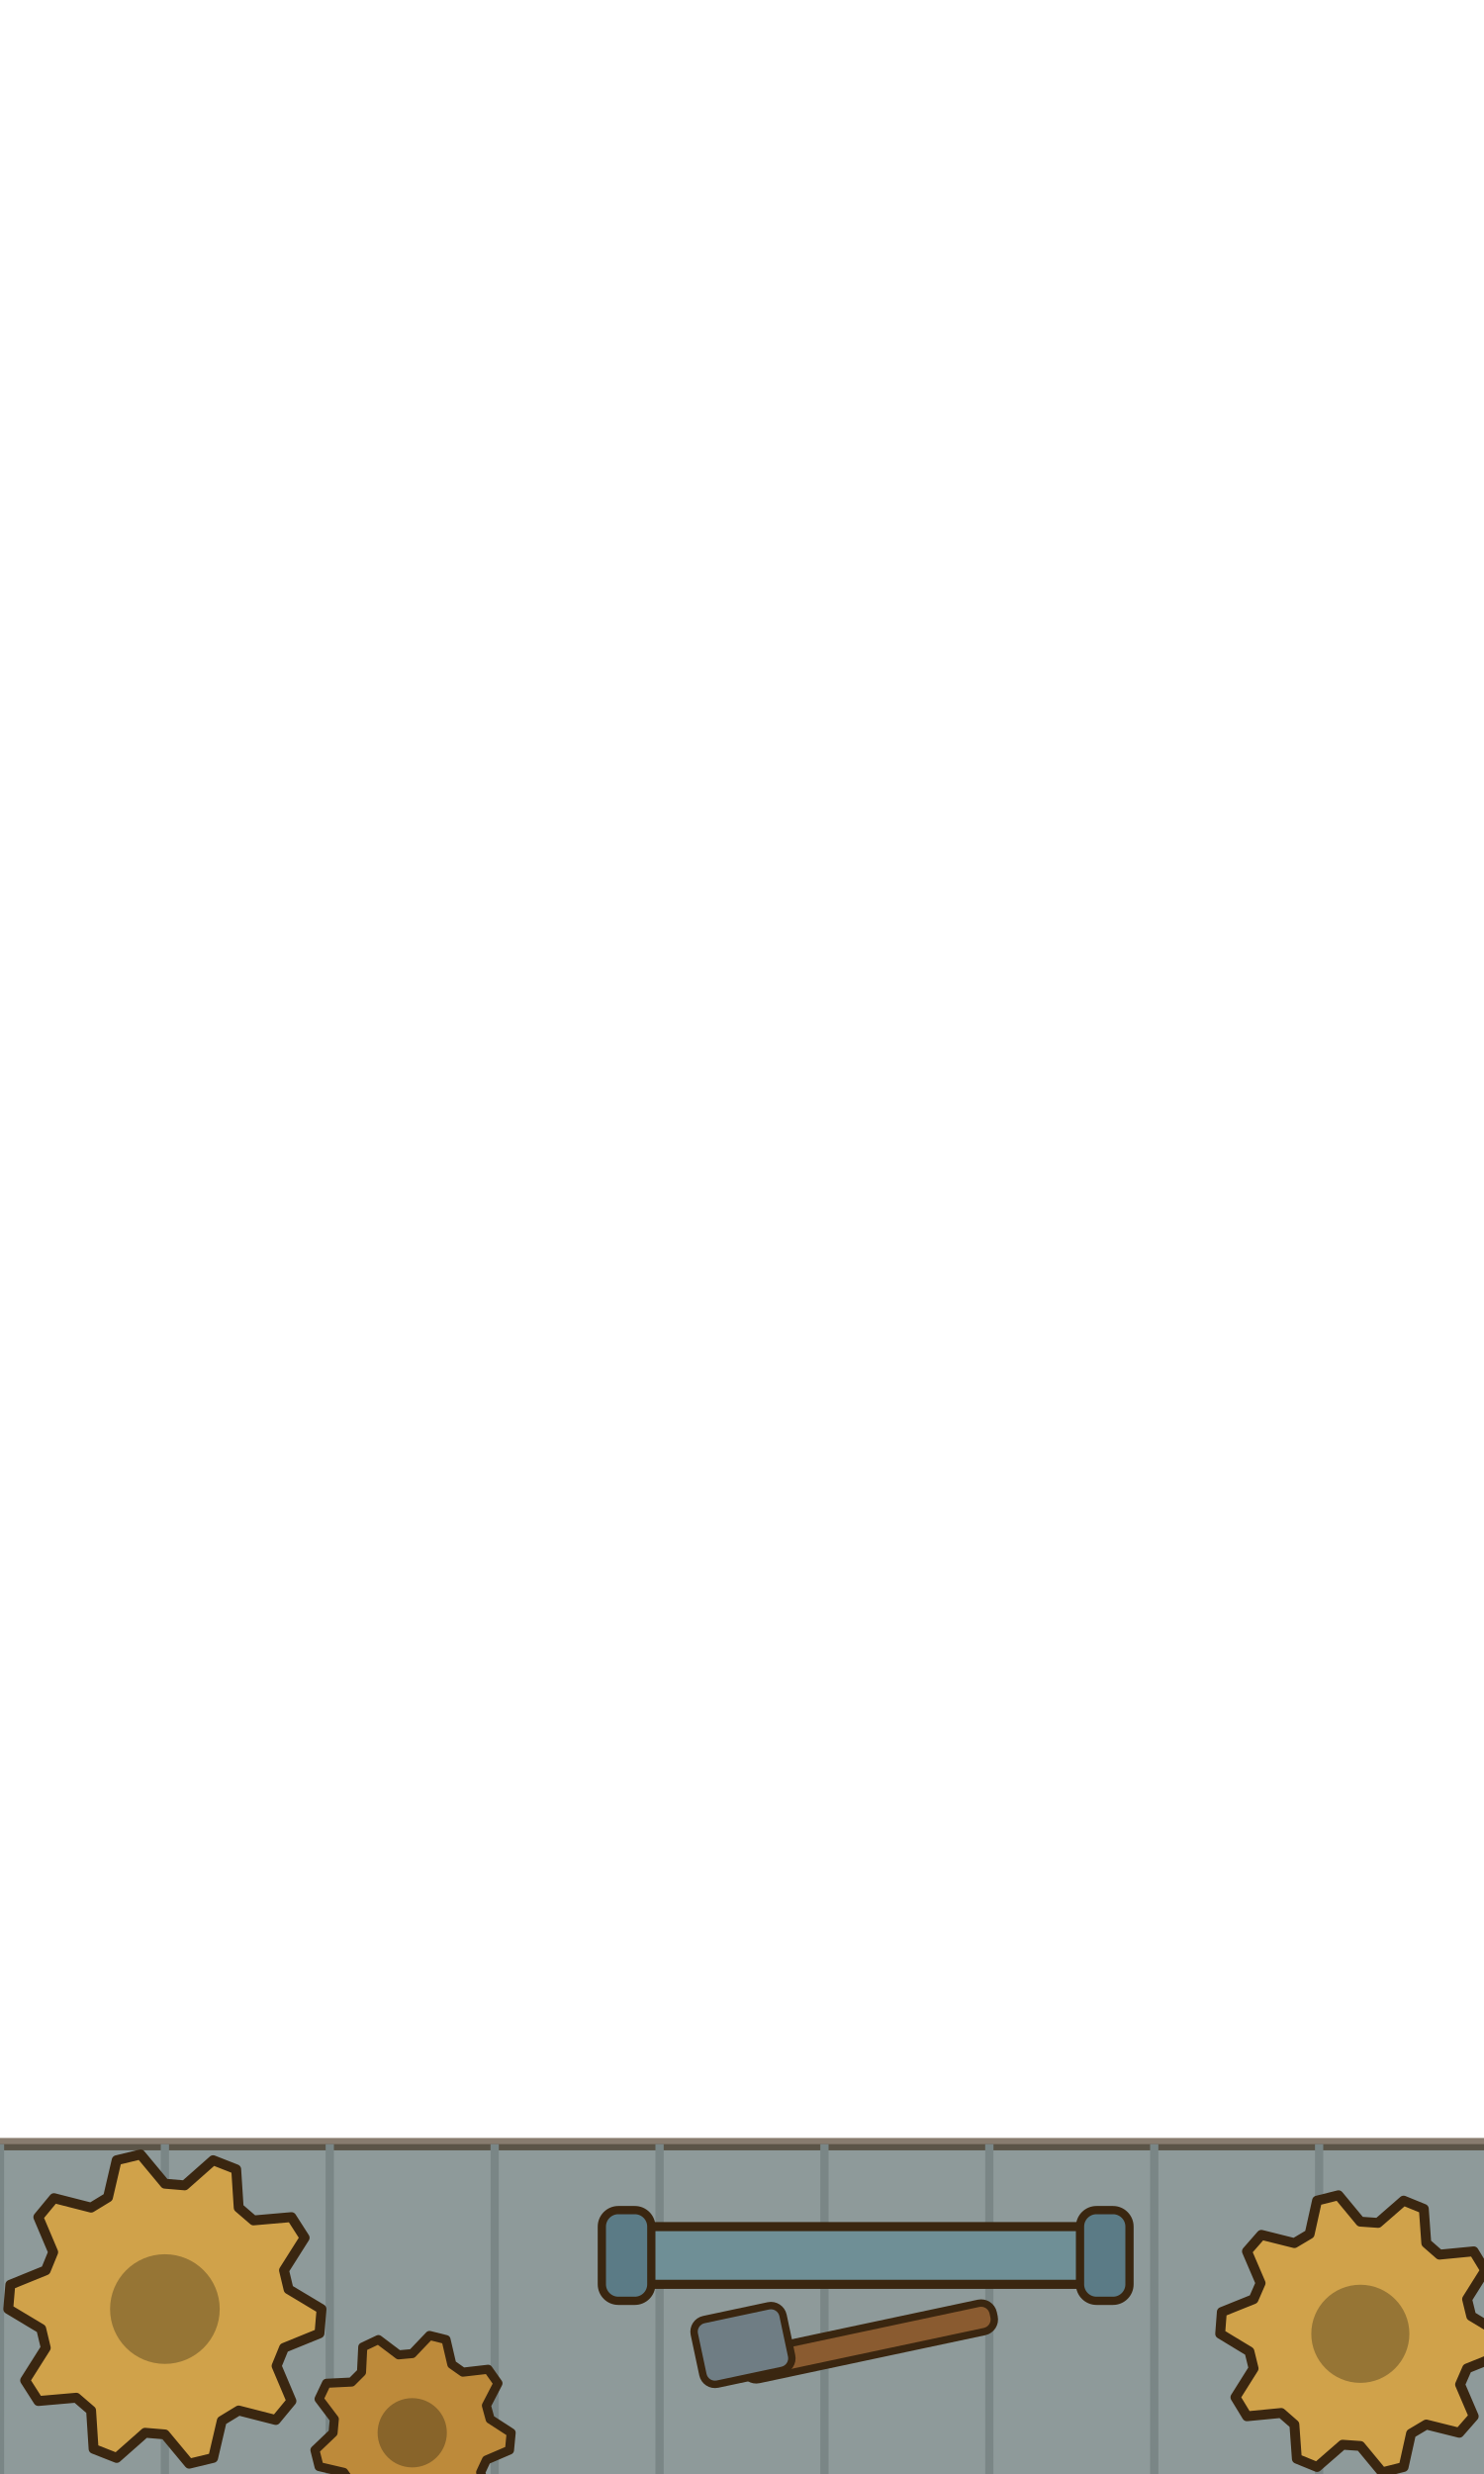
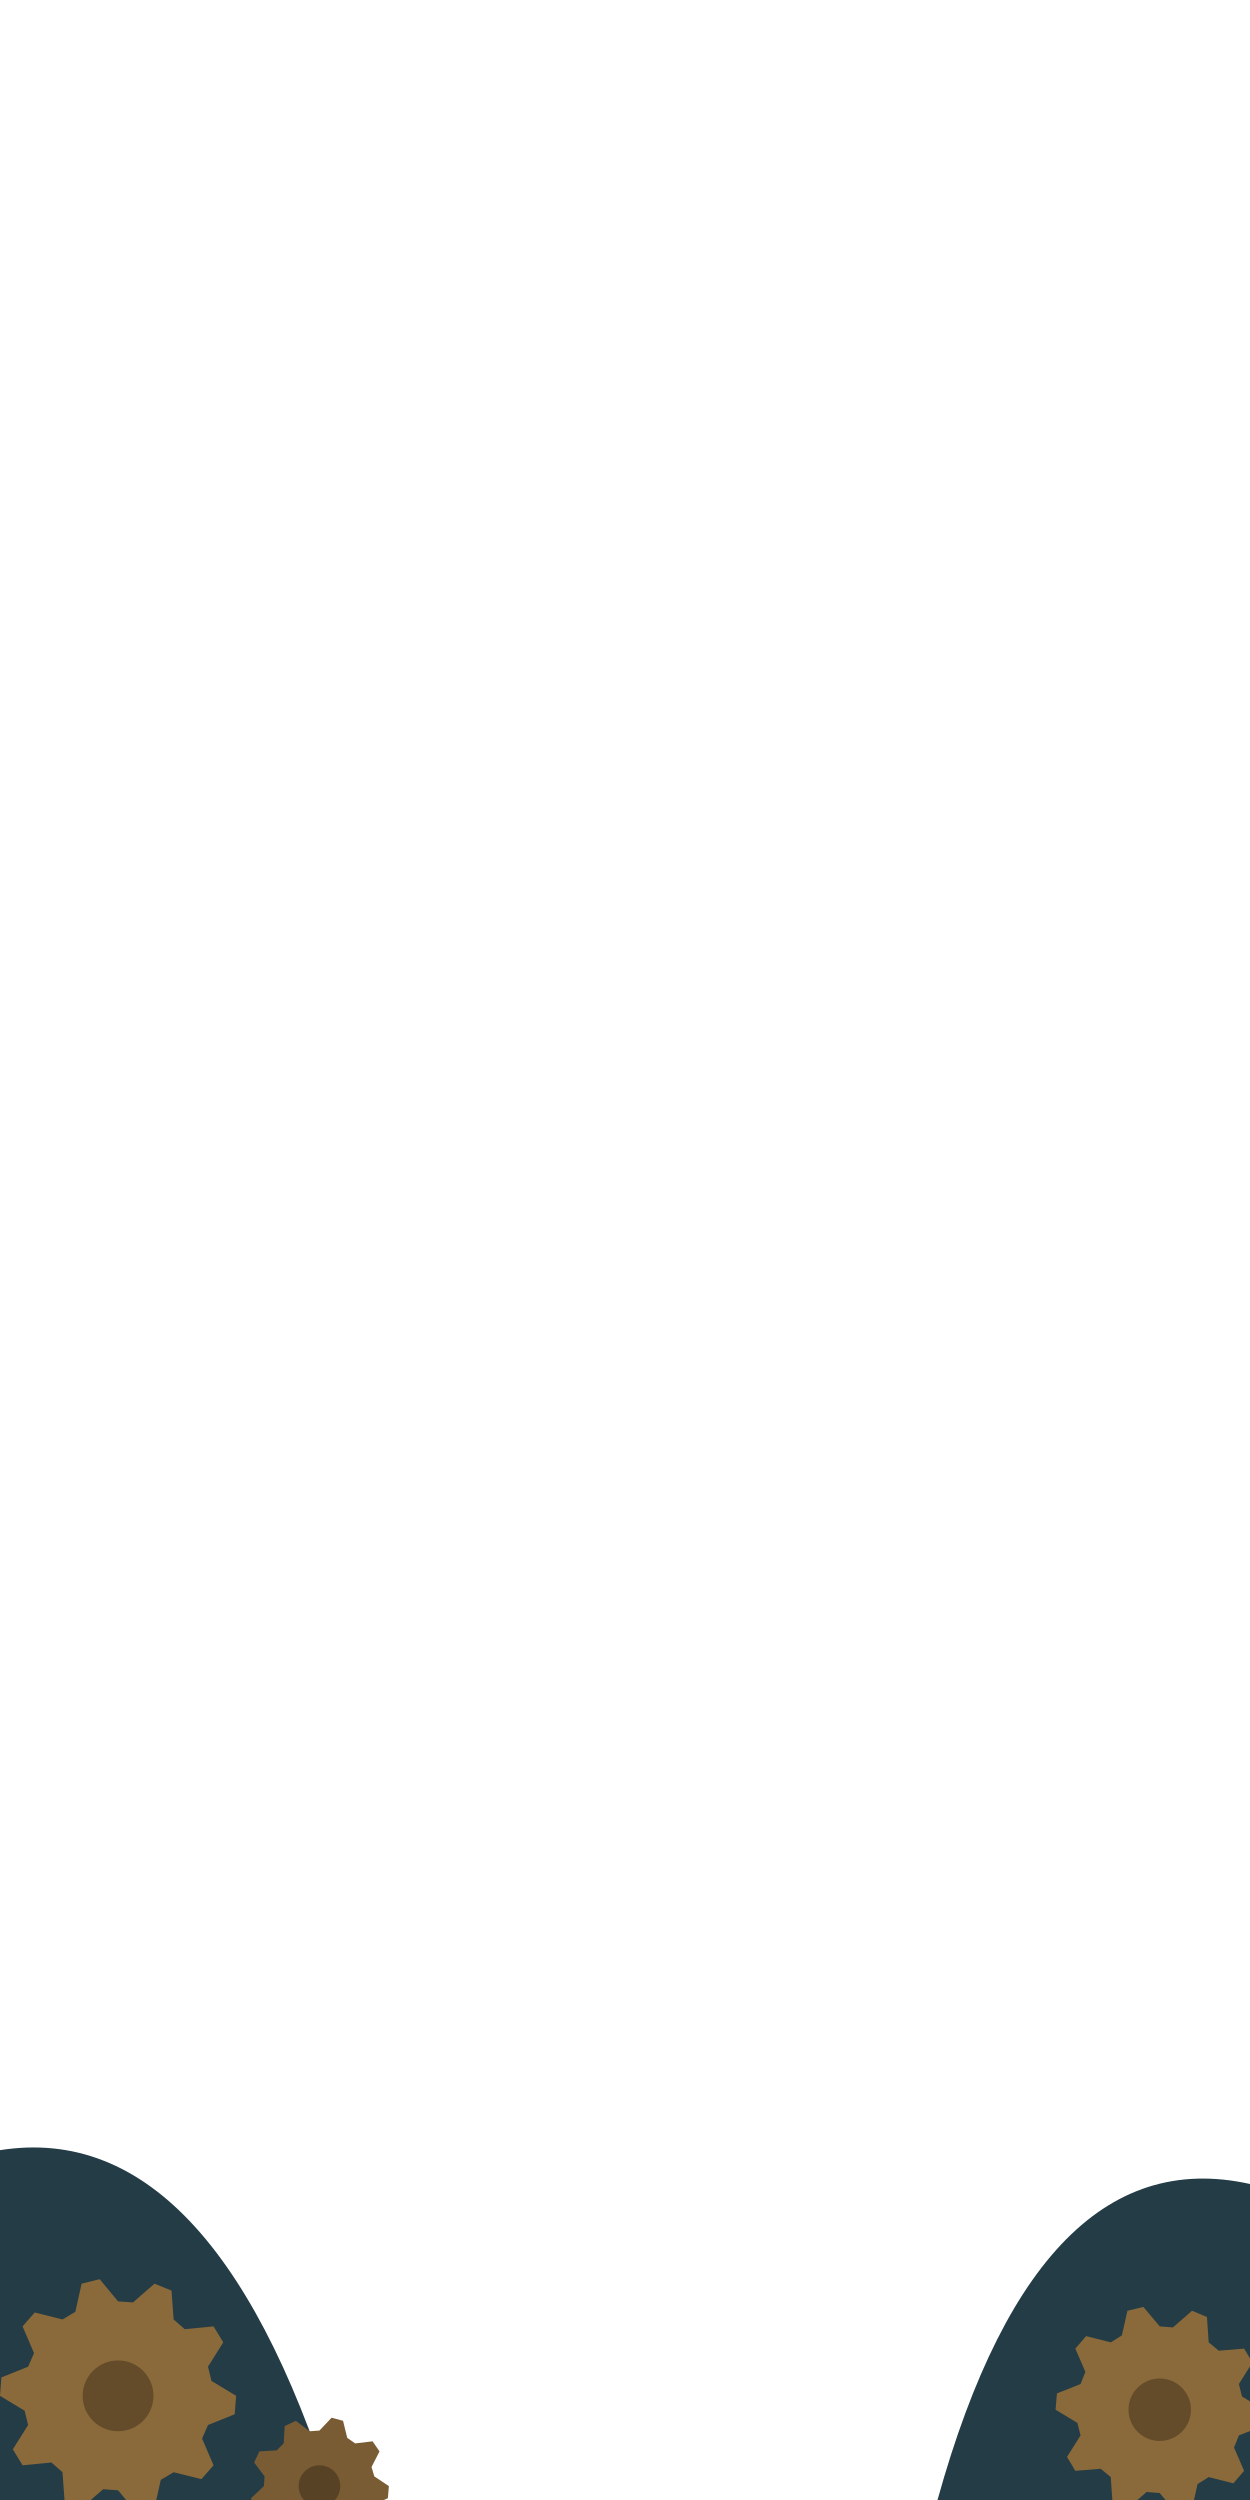
- <svg xmlns="http://www.w3.org/2000/svg" viewBox="0 0 360 600" width="360" height="600">
+ <svg xmlns="http://www.w3.org/2000/svg" viewBox="0 0 360 720" width="360" height="720">
  <defs>
-     <linearGradient id="sky" x1="0" y1="0" x2="0" y2="1">
-       <stop offset="0" stop-color="#a9d2dc" />
-       <stop offset="1" stop-color="#eaf5ee" />
+     <linearGradient id="l15" x1="0" y1="0" x2="0" y2="1">
+       <stop offset="0" stop-color="#183e52" />
+       <stop offset="0.36" stop-color="#2f6c7c" />
+       <stop offset="0.6" stop-color="#a06a58" />
+       <stop offset="1" stop-color="#a06a58" />
    </linearGradient>
-     <linearGradient id="bld" x1="0" y1="0" x2="1" y2="0">
-       <stop offset="0" stop-color="#6f8f96" />
-       <stop offset="1" stop-color="#5b7b86" />
+     <radialGradient id="r16">
+       <stop offset="0" stop-color="#ffbe74" stop-opacity="0.42" />
+       <stop offset="1" stop-color="#ffbe74" stop-opacity="0" />
+     </radialGradient>
+     <radialGradient id="r17">
+       <stop offset="0" stop-color="#ffbe74" stop-opacity="0.3" />
+       <stop offset="1" stop-color="#ffbe74" stop-opacity="0" />
+     </radialGradient>
+     <linearGradient id="l18" x1="0" y1="0" x2="0" y2="1">
+       <stop offset="0" stop-color="#4a5c60" />
+       <stop offset="0.4" stop-color="#3c5c66" />
+       <stop offset="1" stop-color="#2a3f58" />
    </linearGradient>
-     <linearGradient id="brk" x1="0" y1="0" x2="0" y2="1">
-       <stop offset="0" stop-color="#c0805c" />
-       <stop offset="1" stop-color="#a5694b" />
-     </linearGradient>
-     <filter id="wob" x="-5%" y="-5%" width="110%" height="110%">
-       <feTurbulence type="fractalNoise" baseFrequency=".035" numOctaves="2" seed="4" result="n" />
-       <feDisplacementMap in="SourceGraphic" in2="n" scale="3.2" />
+     <radialGradient id="r19">
+       <stop offset="0" stop-color="#ffbe74" stop-opacity="0.14" />
+       <stop offset="1" stop-color="#ffbe74" stop-opacity="0" />
+     </radialGradient>
+     <radialGradient id="r20">
+       <stop offset="0" stop-color="#ffbe74" stop-opacity="0.32" />
+       <stop offset="1" stop-color="#ffbe74" stop-opacity="0" />
+     </radialGradient>
+     <radialGradient id="r21">
+       <stop offset="0" stop-color="#ffbe74" stop-opacity="0.32" />
+       <stop offset="1" stop-color="#ffbe74" stop-opacity="0" />
+     </radialGradient>
+     <radialGradient id="r22">
+       <stop offset="0" stop-color="#ffbe74" stop-opacity="0.32" />
+       <stop offset="1" stop-color="#ffbe74" stop-opacity="0" />
+     </radialGradient>
+     <filter id="bl6" x="-50%" y="-50%" width="200%" height="200%">
+       <feGaussianBlur stdDeviation="6" />
+     </filter>
+     <filter id="bl14" x="-50%" y="-50%" width="200%" height="200%">
+       <feGaussianBlur stdDeviation="14" />
+     </filter>
+     <filter id="bl3" x="-30%" y="-30%" width="160%" height="160%">
+       <feGaussianBlur stdDeviation="3" />
    </filter>
  </defs>
-   <rect x="0" y="520" width="360" height="80" fill="#8e9a9a" />
-   <path d="M0,520 H360" stroke="#3a2610" stroke-width="3" stroke-opacity=".6" />
-   <path d="M0,520 v80" stroke="#7a8686" stroke-width="2" />
-   <path d="M40,520 v80" stroke="#7a8686" stroke-width="2" />
-   <path d="M80,520 v80" stroke="#7a8686" stroke-width="2" />
-   <path d="M120,520 v80" stroke="#7a8686" stroke-width="2" />
-   <path d="M160,520 v80" stroke="#7a8686" stroke-width="2" />
-   <path d="M200,520 v80" stroke="#7a8686" stroke-width="2" />
-   <path d="M240,520 v80" stroke="#7a8686" stroke-width="2" />
-   <path d="M280,520 v80" stroke="#7a8686" stroke-width="2" />
-   <path d="M320,520 v80" stroke="#7a8686" stroke-width="2" />
-   <path d="M78.0,560.0 L77.5,565.9 L68.9,569.4 L67.1,573.8 L70.7,582.3 L66.9,586.9 L57.9,584.6 L53.8,587.1 L51.7,596.1 L45.9,597.5 L40.0,590.4 L35.2,590.0 L28.3,596.1 L22.7,593.9 L22.1,584.6 L18.5,581.5 L9.3,582.3 L6.1,577.3 L11.1,569.4 L10.0,564.8 L2.0,560.0 L2.5,554.1 L11.1,550.6 L12.9,546.2 L9.3,537.7 L13.1,533.1 L22.1,535.4 L26.2,532.9 L28.3,523.9 L34.1,522.5 L40.0,529.6 L44.8,530.0 L51.7,523.9 L57.3,526.1 L57.9,535.4 L61.5,538.5 L70.7,537.7 L73.9,542.7 L68.9,550.6 L70.0,555.2Z" fill="#d0a24a" stroke="#3a2610" stroke-width="2.4" stroke-linejoin="round" />
-   <circle cx="40" cy="560" r="13.3" fill="rgba(0,0,0,.28)" />
-   <path d="M124.0,590.0 L123.6,594.2 L118.0,596.6 L116.6,599.6 L118.4,605.4 L115.4,608.4 L109.6,606.6 L106.6,608.0 L104.2,613.6 L100.0,614.0 L96.7,608.9 L93.4,608.0 L88.0,610.8 L84.6,608.4 L85.3,602.3 L83.4,599.6 L77.4,598.2 L76.4,594.2 L80.8,590.0 L81.1,586.7 L77.4,581.8 L79.2,578.0 L85.3,577.7 L87.7,575.3 L88.0,569.2 L91.8,567.4 L96.7,571.1 L100.0,570.8 L104.2,566.4 L108.2,567.4 L109.6,573.4 L112.3,575.3 L118.4,574.6 L120.8,578.0 L118.0,583.4 L118.9,586.7Z" fill="#bd8a3a" stroke="#3a2610" stroke-width="2.2" stroke-linejoin="round" />
-   <circle cx="100" cy="590" r="8.4" fill="rgba(0,0,0,.28)" />
-   <path d="M364.0,566.0 L363.6,571.3 L355.9,574.4 L354.2,578.3 L357.5,586.0 L354.0,590.0 L346.0,588.0 L342.3,590.2 L340.5,598.3 L335.3,599.6 L330.0,593.2 L325.7,592.9 L319.5,598.3 L314.6,596.3 L314.0,588.0 L310.8,585.2 L302.5,586.0 L299.7,581.4 L304.1,574.4 L303.1,570.3 L296.0,566.0 L296.4,560.7 L304.1,557.6 L305.8,553.7 L302.5,546.0 L306.0,542.0 L314.0,544.0 L317.7,541.8 L319.5,533.7 L324.7,532.4 L330.0,538.8 L334.3,539.1 L340.5,533.7 L345.4,535.7 L346.0,544.0 L349.2,546.8 L357.5,546.0 L360.3,550.6 L355.9,557.6 L356.9,561.7Z" fill="#d0a24a" stroke="#3a2610" stroke-width="2.4" stroke-linejoin="round" />
-   <circle cx="330" cy="566" r="11.9" fill="rgba(0,0,0,.28)" />
-   <rect x="150" y="540" width="120" height="14" rx="7" fill="#6f8f96" stroke="#3a2610" stroke-width="2.2" />
-   <rect x="146" y="536" width="12" height="22" rx="4" fill="#5b7b86" stroke="#3a2610" stroke-width="2" />
-   <rect x="262" y="536" width="12" height="22" rx="4" fill="#5b7b86" stroke="#3a2610" stroke-width="2" />
-   <g transform="translate(184,572) rotate(-12)">
-     <rect x="-4" y="-2" width="62" height="7" rx="3" fill="#8a5b30" stroke="#3a2610" stroke-width="1.8" />
-     <rect x="-14" y="-12" width="22" height="16" rx="3" fill="#6f7d84" stroke="#3a2610" stroke-width="1.8" />
-   </g>
+   <path d="M-4,720 V620 Q60,606 96,720Z" fill="#243c46" />
+   <path d="M364,720 V630 Q300,612 270,720Z" fill="#243c46" />
+   <path d="M68.0,690.0 L67.6,695.3 L59.9,698.4 L58.2,702.3 L61.5,710.0 L58.0,714.0 L50.0,712.0 L46.3,714.2 L44.5,722.3 L39.3,723.6 L34.0,717.2 L29.7,716.9 L23.5,722.3 L18.6,720.3 L18.0,712.0 L14.8,709.2 L6.5,710.0 L3.7,705.4 L8.1,698.4 L7.1,694.3 L0.0,690.0 L0.4,684.7 L8.1,681.6 L9.8,677.7 L6.5,670.0 L10.0,666.0 L18.0,668.0 L21.7,665.8 L23.5,657.7 L28.7,656.4 L34.0,662.8 L38.3,663.1 L44.5,657.7 L49.4,659.7 L50.0,668.0 L53.2,670.8 L61.5,670.0 L64.3,674.6 L59.9,681.6 L60.9,685.7Z" fill="#8a6a3a" />
+   <circle cx="34" cy="690" r="10.2" fill="rgba(0,0,0,.28)" />
+   <path d="M112.0,716.0 L111.7,719.5 L107.0,721.5 L105.9,724.0 L107.3,728.9 L104.9,731.3 L100.0,729.9 L97.5,731.0 L95.5,735.7 L92.0,736.0 L89.2,731.8 L86.5,731.0 L82.0,733.3 L79.1,731.3 L79.7,726.3 L78.1,724.0 L73.2,722.8 L72.3,719.5 L76.0,716.0 L76.2,713.2 L73.2,709.2 L74.7,706.0 L79.7,705.7 L81.7,703.7 L82.0,698.7 L85.2,697.2 L89.2,700.2 L92.0,700.0 L95.5,696.3 L98.8,697.2 L100.0,702.1 L102.3,703.7 L107.3,703.1 L109.3,706.0 L107.0,710.5 L107.8,713.2Z" fill="#7a5c34" />
+   <circle cx="92" cy="716" r="6.0" fill="rgba(0,0,0,.28)" />
+   <path d="M364.0,694.0 L363.6,698.7 L356.8,701.4 L355.4,704.9 L358.3,711.6 L355.2,715.2 L348.1,713.4 L344.9,715.4 L343.3,722.5 L338.7,723.6 L334.0,718.0 L330.2,717.7 L324.7,722.5 L320.4,720.7 L319.9,713.4 L317.0,711.0 L309.7,711.6 L307.3,707.6 L311.2,701.4 L310.3,697.8 L304.0,694.0 L304.4,689.3 L311.2,686.6 L312.6,683.1 L309.7,676.4 L312.8,672.8 L319.9,674.6 L323.1,672.6 L324.7,665.5 L329.3,664.4 L334.0,670.0 L337.8,670.3 L343.3,665.5 L347.6,667.3 L348.1,674.6 L351.0,677.0 L358.3,676.4 L360.7,680.4 L356.8,686.6 L357.7,690.2Z" fill="#8a6a3a" />
+   <circle cx="334" cy="694" r="9.0" fill="rgba(0,0,0,.28)" />
</svg>
